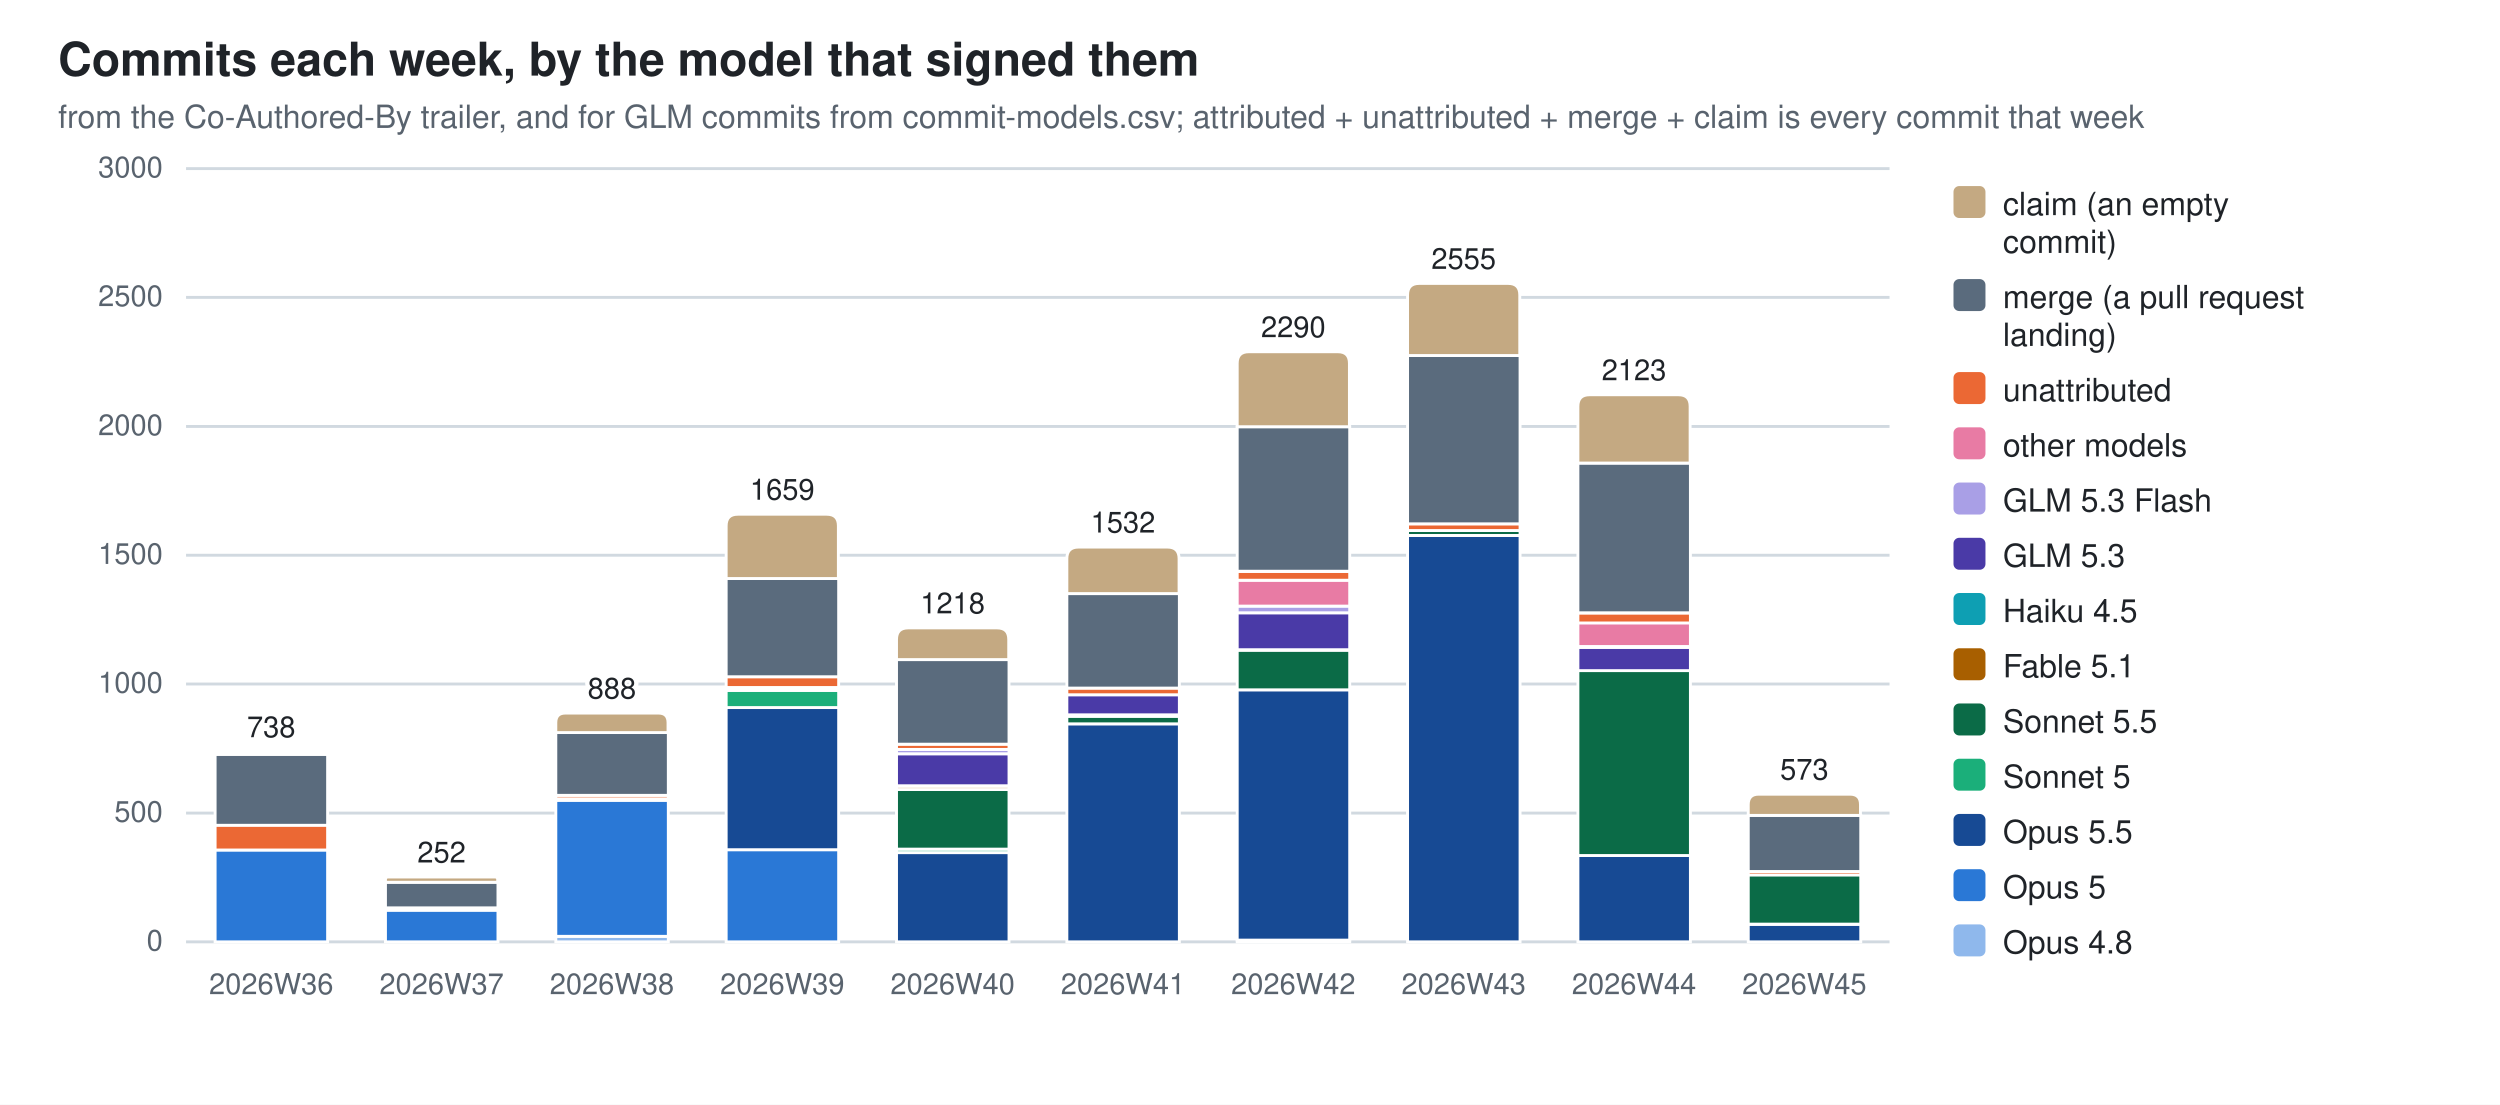
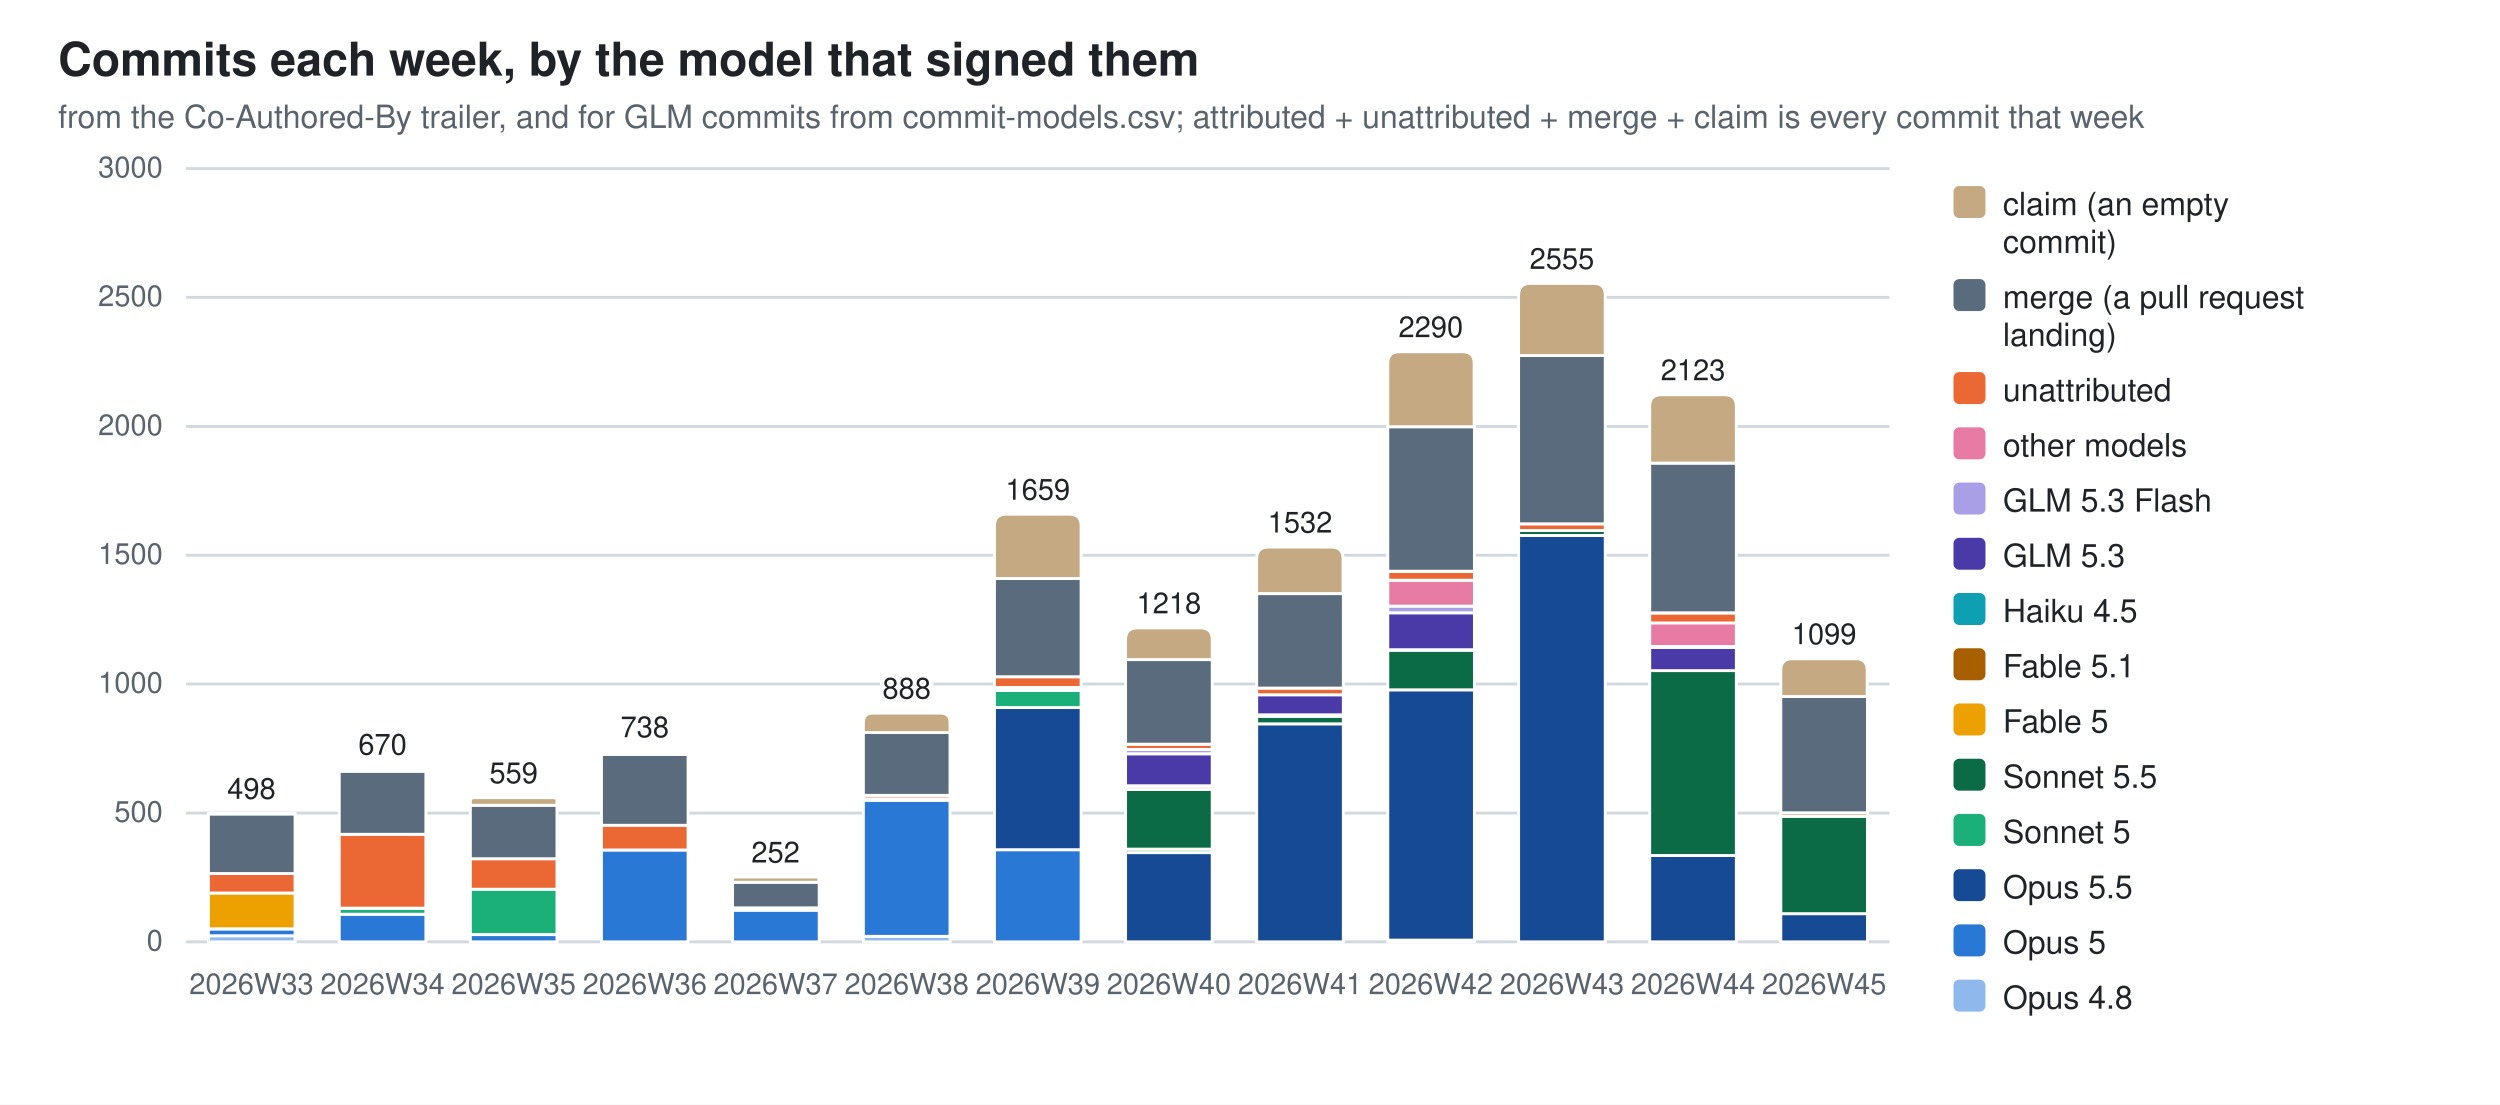
<svg xmlns="http://www.w3.org/2000/svg" width="860" height="380" viewBox="0 0 860 380" role="img" aria-label="Commits each week, by the model that signed them">
  <style>
  .bg{fill:#ffffff} .fg{fill:#1f2328} .mut{fill:#59636e} .grid{stroke:#d1d9e0}
  .seg{stroke:#ffffff;stroke-width:1}
  .val{paint-order:stroke;stroke:#ffffff;stroke-width:3px;stroke-linejoin:round}
-   .c0{fill:#8fb8ec}  .c1{fill:#2a78d6}  .c2{fill:#174a94}  .c3{fill:#1baf7a}  .c4{fill:#0b6b47}  .c5{fill:#a85f00}  .c6{fill:#0e9fb3}  .c7{fill:#4a3aa7}  .c8{fill:#a99fe6}  .c9{fill:#e87ba4}  .c10{fill:#eb6834}  .c11{fill:#5a6b7d}  .c12{fill:#c4a982}
+   .c0{fill:#8fb8ec}  .c1{fill:#2a78d6}  .c2{fill:#174a94}  .c3{fill:#1baf7a}  .c4{fill:#0b6b47}  .c5{fill:#eda100}  .c6{fill:#a85f00}  .c7{fill:#0e9fb3}  .c8{fill:#4a3aa7}  .c9{fill:#a99fe6}  .c10{fill:#e87ba4}  .c11{fill:#eb6834}  .c12{fill:#5a6b7d}  .c13{fill:#c4a982}
  @media (prefers-color-scheme: dark){
    .bg{fill:#0d1117} .fg{fill:#e6edf3} .mut{fill:#9198a1} .grid{stroke:#30363d}
-     .seg{stroke:#0d1117} .val{stroke:#0d1117} .c0{fill:#2c5ea8} .c1{fill:#3987e5} .c2{fill:#7db3f5} .c3{fill:#199e70} .c4{fill:#58d0a2} .c5{fill:#f2c75c} .c6{fill:#2bb5c9} .c7{fill:#9085e9} .c8{fill:#5848b8} .c9{fill:#d55181} .c10{fill:#d95926} .c11{fill:#94a5b7} .c12{fill:#7a6a52}}
+     .seg{stroke:#0d1117} .val{stroke:#0d1117} .c0{fill:#2c5ea8} .c1{fill:#3987e5} .c2{fill:#7db3f5} .c3{fill:#199e70} .c4{fill:#58d0a2} .c5{fill:#c98500} .c6{fill:#f2c75c} .c7{fill:#2bb5c9} .c8{fill:#9085e9} .c9{fill:#5848b8} .c10{fill:#d55181} .c11{fill:#d95926} .c12{fill:#94a5b7} .c13{fill:#7a6a52}}
  text{font-family:-apple-system,BlinkMacSystemFont,"Segoe UI",Helvetica,Arial,sans-serif}
</style>
  <rect class="bg" width="860" height="380" />
  <text class="fg" x="20" y="26" font-size="16" font-weight="600">Commits each week, by the model that signed them</text>
  <text class="mut" x="20" y="44" font-size="11">from the Co-Authored-By trailer, and for GLM commits from commit-models.csv; attributed + unattributed + merge + claim is every commit that week</text>
  <line class="grid" x1="64" y1="324.0" x2="650.0" y2="324.0" stroke-width="1" />
  <text class="mut" x="56" y="327.0" font-size="10" text-anchor="end">0</text>
  <line class="grid" x1="64" y1="279.7" x2="650.0" y2="279.7" stroke-width="1" />
  <text class="mut" x="56" y="282.7" font-size="10" text-anchor="end">500</text>
  <line class="grid" x1="64" y1="235.3" x2="650.0" y2="235.3" stroke-width="1" />
  <text class="mut" x="56" y="238.3" font-size="10" text-anchor="end">1000</text>
  <line class="grid" x1="64" y1="191.0" x2="650.0" y2="191.0" stroke-width="1" />
  <text class="mut" x="56" y="194.0" font-size="10" text-anchor="end">1500</text>
  <line class="grid" x1="64" y1="146.7" x2="650.0" y2="146.7" stroke-width="1" />
  <text class="mut" x="56" y="149.7" font-size="10" text-anchor="end">2000</text>
  <line class="grid" x1="64" y1="102.3" x2="650.0" y2="102.3" stroke-width="1" />
  <text class="mut" x="56" y="105.3" font-size="10" text-anchor="end">2500</text>
  <line class="grid" x1="64" y1="58.0" x2="650.0" y2="58.0" stroke-width="1" />
  <text class="mut" x="56" y="61.0" font-size="10" text-anchor="end">3000</text>
-   <rect class="seg c1" x="74.0" y="292.4" width="38.7" height="31.6" />
-   <rect class="seg c10" x="74.0" y="283.8" width="38.7" height="8.6" />
-   <rect class="seg c11" x="74.0" y="259.5" width="38.7" height="24.4" />
-   <path class="seg c12" d="M74.0,259.5 V259.0 Q74.0,258.6 74.4,258.6 H112.2 Q112.6,258.6 112.6,259.0 V259.5 Z" />
-   <text class="mut" x="93.3" y="342" font-size="10" text-anchor="middle">2026W36</text>
-   <text class="fg val" x="93.3" y="253.6" font-size="10" text-anchor="middle">738</text>
-   <rect class="seg c1" x="132.6" y="313.1" width="38.7" height="10.9" />
-   <rect class="seg c10" x="132.6" y="312.3" width="38.7" height="0.8" />
-   <rect class="seg c11" x="132.6" y="303.5" width="38.7" height="8.8" />
-   <path class="seg c12" d="M132.6,303.5 V302.6 Q132.6,301.7 133.5,301.7 H170.3 Q171.2,301.7 171.2,302.6 V303.5 Z" />
-   <text class="mut" x="151.9" y="342" font-size="10" text-anchor="middle">2026W37</text>
-   <text class="fg val" x="151.9" y="296.7" font-size="10" text-anchor="middle">252</text>
-   <rect class="seg c0" x="191.2" y="322.1" width="38.7" height="1.9" />
-   <rect class="seg c1" x="191.2" y="275.3" width="38.7" height="46.8" />
-   <rect class="seg c5" x="191.2" y="274.8" width="38.7" height="0.5" />
-   <rect class="seg c10" x="191.2" y="273.6" width="38.7" height="1.2" />
-   <rect class="seg c11" x="191.2" y="252.0" width="38.7" height="21.6" />
-   <path class="seg c12" d="M191.2,252.0 V248.6 Q191.2,245.3 194.5,245.3 H226.5 Q229.8,245.3 229.8,248.6 V252.0 Z" />
-   <text class="mut" x="210.5" y="342" font-size="10" text-anchor="middle">2026W38</text>
-   <text class="fg val" x="210.5" y="240.3" font-size="10" text-anchor="middle">888</text>
-   <rect class="seg c1" x="249.8" y="292.3" width="38.7" height="31.7" />
-   <rect class="seg c2" x="249.8" y="243.4" width="38.7" height="48.9" />
-   <rect class="seg c3" x="249.8" y="237.5" width="38.7" height="5.9" />
-   <rect class="seg c5" x="249.8" y="236.6" width="38.7" height="0.9" />
-   <rect class="seg c9" x="249.8" y="236.5" width="38.7" height="0.1" />
-   <rect class="seg c10" x="249.8" y="232.8" width="38.7" height="3.7" />
-   <rect class="seg c11" x="249.8" y="199.0" width="38.7" height="33.8" />
-   <path class="seg c12" d="M249.8,199.0 V180.9 Q249.8,176.9 253.8,176.9 H284.4 Q288.4,176.9 288.4,180.9 V199.0 Z" />
-   <text class="mut" x="269.1" y="342" font-size="10" text-anchor="middle">2026W39</text>
-   <text class="fg val" x="269.1" y="171.9" font-size="10" text-anchor="middle">1659</text>
-   <rect class="seg c2" x="308.4" y="293.3" width="38.7" height="30.7" />
-   <rect class="seg c3" x="308.4" y="292.1" width="38.7" height="1.2" />
-   <rect class="seg c4" x="308.4" y="271.6" width="38.7" height="20.5" />
-   <rect class="seg c5" x="308.4" y="270.4" width="38.7" height="1.2" />
-   <rect class="seg c6" x="308.4" y="270.3" width="38.7" height="0.2" />
-   <rect class="seg c7" x="308.4" y="259.3" width="38.7" height="11.0" />
-   <rect class="seg c8" x="308.4" y="257.8" width="38.7" height="1.5" />
-   <rect class="seg c10" x="308.4" y="256.0" width="38.7" height="1.8" />
-   <rect class="seg c11" x="308.4" y="226.9" width="38.7" height="29.1" />
-   <path class="seg c12" d="M308.4,226.9 V220.0 Q308.4,216.0 312.4,216.0 H343.0 Q347.0,216.0 347.0,220.0 V226.9 Z" />
-   <text class="mut" x="327.7" y="342" font-size="10" text-anchor="middle">2026W40</text>
-   <text class="fg val" x="327.7" y="211.0" font-size="10" text-anchor="middle">1218</text>
-   <rect class="seg c2" x="367.0" y="249.0" width="38.7" height="75.0" />
-   <rect class="seg c4" x="367.0" y="246.4" width="38.7" height="2.6" />
-   <rect class="seg c5" x="367.0" y="245.9" width="38.7" height="0.5" />
-   <rect class="seg c7" x="367.0" y="239.0" width="38.7" height="6.9" />
-   <rect class="seg c10" x="367.0" y="236.7" width="38.7" height="2.3" />
-   <rect class="seg c11" x="367.0" y="204.2" width="38.7" height="32.5" />
-   <path class="seg c12" d="M367.0,204.2 V192.2 Q367.0,188.2 371.0,188.2 H401.6 Q405.6,188.2 405.6,192.2 V204.2 Z" />
-   <text class="mut" x="386.3" y="342" font-size="10" text-anchor="middle">2026W41</text>
-   <text class="fg val" x="386.3" y="183.2" font-size="10" text-anchor="middle">1532</text>
-   <rect class="seg c0" x="425.6" y="323.4" width="38.7" height="0.6" />
-   <rect class="seg c2" x="425.6" y="237.3" width="38.7" height="86.1" />
-   <rect class="seg c4" x="425.6" y="223.6" width="38.7" height="13.7" />
-   <rect class="seg c5" x="425.6" y="223.5" width="38.7" height="0.2" />
-   <rect class="seg c7" x="425.6" y="210.8" width="38.7" height="12.7" />
-   <rect class="seg c8" x="425.6" y="208.5" width="38.7" height="2.3" />
-   <rect class="seg c9" x="425.6" y="199.6" width="38.7" height="8.9" />
-   <rect class="seg c10" x="425.6" y="196.6" width="38.7" height="3.0" />
-   <rect class="seg c11" x="425.6" y="146.8" width="38.7" height="49.7" />
-   <path class="seg c12" d="M425.6,146.8 V125.0 Q425.6,121.0 429.6,121.0 H460.2 Q464.2,121.0 464.2,125.0 V146.8 Z" />
-   <text class="mut" x="444.9" y="342" font-size="10" text-anchor="middle">2026W42</text>
-   <text class="fg val" x="444.9" y="116.0" font-size="10" text-anchor="middle">2290</text>
-   <rect class="seg c2" x="484.2" y="184.2" width="38.7" height="139.8" />
-   <rect class="seg c4" x="484.2" y="182.5" width="38.7" height="1.7" />
-   <rect class="seg c10" x="484.2" y="180.2" width="38.7" height="2.3" />
-   <rect class="seg c11" x="484.2" y="122.3" width="38.7" height="57.9" />
-   <path class="seg c12" d="M484.2,122.3 V101.5 Q484.2,97.5 488.2,97.5 H518.8 Q522.8,97.5 522.8,101.5 V122.3 Z" />
-   <text class="mut" x="503.5" y="342" font-size="10" text-anchor="middle">2026W43</text>
-   <text class="fg val" x="503.5" y="92.5" font-size="10" text-anchor="middle">2555</text>
-   <rect class="seg c2" x="542.8" y="294.3" width="38.7" height="29.7" />
-   <rect class="seg c4" x="542.8" y="230.6" width="38.7" height="63.7" />
-   <rect class="seg c7" x="542.8" y="222.7" width="38.7" height="8.0" />
-   <rect class="seg c8" x="542.8" y="222.5" width="38.7" height="0.2" />
-   <rect class="seg c9" x="542.8" y="214.2" width="38.7" height="8.2" />
-   <rect class="seg c10" x="542.8" y="210.9" width="38.7" height="3.4" />
-   <rect class="seg c11" x="542.8" y="159.3" width="38.7" height="51.5" />
-   <path class="seg c12" d="M542.8,159.3 V139.8 Q542.8,135.8 546.8,135.8 H577.4 Q581.4,135.8 581.4,139.8 V159.3 Z" />
-   <text class="mut" x="562.1" y="342" font-size="10" text-anchor="middle">2026W44</text>
-   <text class="fg val" x="562.1" y="130.8" font-size="10" text-anchor="middle">2123</text>
-   <rect class="seg c2" x="601.4" y="318.0" width="38.7" height="6.0" />
-   <rect class="seg c4" x="601.4" y="300.9" width="38.7" height="17.0" />
-   <rect class="seg c10" x="601.4" y="299.8" width="38.7" height="1.2" />
-   <rect class="seg c11" x="601.4" y="280.5" width="38.7" height="19.3" />
-   <path class="seg c12" d="M601.4,280.5 V276.8 Q601.4,273.2 605.0,273.2 H636.4 Q640.0,273.2 640.0,276.8 V280.5 Z" />
-   <text class="mut" x="620.7" y="342" font-size="10" text-anchor="middle">2026W45</text>
-   <text class="fg val" x="620.7" y="268.2" font-size="10" text-anchor="middle">573</text>
-   <rect class="c12" x="672" y="64" width="11" height="11" rx="2" />
+   <rect class="seg c0" x="71.7" y="321.9" width="29.8" height="2.1" />
+   <rect class="seg c1" x="71.7" y="319.6" width="29.8" height="2.3" />
+   <rect class="seg c5" x="71.7" y="307.2" width="29.8" height="12.3" />
+   <rect class="seg c11" x="71.7" y="300.5" width="29.8" height="6.7" />
+   <rect class="seg c12" x="71.7" y="280.0" width="29.8" height="20.5" />
+   <path class="seg c13" d="M71.7,280.0 V279.9 Q71.7,279.8 71.8,279.8 H101.3 Q101.4,279.8 101.4,279.9 V280.0 Z" />
+   <text class="mut" x="86.5" y="342" font-size="10" text-anchor="middle">2026W33</text>
+   <text class="fg val" x="86.5" y="274.8" font-size="10" text-anchor="middle">498</text>
+   <rect class="seg c1" x="116.7" y="314.5" width="29.8" height="9.5" />
+   <rect class="seg c3" x="116.7" y="312.5" width="29.8" height="2.0" />
+   <rect class="seg c11" x="116.7" y="287.0" width="29.8" height="25.4" />
+   <rect class="seg c12" x="116.7" y="265.3" width="29.8" height="21.7" />
+   <path class="seg c13" d="M116.7,265.3 V264.9 Q116.7,264.6 117.1,264.6 H146.1 Q146.5,264.6 146.5,264.9 V265.3 Z" />
+   <text class="mut" x="131.6" y="342" font-size="10" text-anchor="middle">2026W34</text>
+   <text class="fg val" x="131.6" y="259.6" font-size="10" text-anchor="middle">670</text>
+   <rect class="seg c1" x="161.8" y="321.5" width="29.8" height="2.5" />
+   <rect class="seg c3" x="161.8" y="305.8" width="29.8" height="15.7" />
+   <rect class="seg c11" x="161.8" y="295.4" width="29.8" height="10.5" />
+   <rect class="seg c12" x="161.8" y="277.0" width="29.8" height="18.4" />
+   <path class="seg c13" d="M161.8,277.0 V275.7 Q161.8,274.4 163.1,274.4 H190.3 Q191.6,274.4 191.6,275.7 V277.0 Z" />
+   <text class="mut" x="176.7" y="342" font-size="10" text-anchor="middle">2026W35</text>
+   <text class="fg val" x="176.7" y="269.4" font-size="10" text-anchor="middle">559</text>
+   <rect class="seg c1" x="206.9" y="292.4" width="29.8" height="31.6" />
+   <rect class="seg c11" x="206.9" y="283.8" width="29.8" height="8.6" />
+   <rect class="seg c12" x="206.9" y="259.5" width="29.8" height="24.4" />
+   <path class="seg c13" d="M206.9,259.5 V259.0 Q206.9,258.6 207.3,258.6 H236.2 Q236.6,258.6 236.6,259.0 V259.5 Z" />
+   <text class="mut" x="221.8" y="342" font-size="10" text-anchor="middle">2026W36</text>
+   <text class="fg val" x="221.8" y="253.6" font-size="10" text-anchor="middle">738</text>
+   <rect class="seg c1" x="252.0" y="313.1" width="29.8" height="10.9" />
+   <rect class="seg c11" x="252.0" y="312.3" width="29.8" height="0.8" />
+   <rect class="seg c12" x="252.0" y="303.5" width="29.8" height="8.8" />
+   <path class="seg c13" d="M252.0,303.5 V302.6 Q252.0,301.7 252.9,301.7 H280.8 Q281.7,301.7 281.7,302.6 V303.5 Z" />
+   <text class="mut" x="266.8" y="342" font-size="10" text-anchor="middle">2026W37</text>
+   <text class="fg val" x="266.8" y="296.7" font-size="10" text-anchor="middle">252</text>
+   <rect class="seg c0" x="297.0" y="322.1" width="29.8" height="1.9" />
+   <rect class="seg c1" x="297.0" y="275.3" width="29.8" height="46.8" />
+   <rect class="seg c6" x="297.0" y="274.8" width="29.8" height="0.5" />
+   <rect class="seg c11" x="297.0" y="273.6" width="29.8" height="1.2" />
+   <rect class="seg c12" x="297.0" y="252.0" width="29.8" height="21.6" />
+   <path class="seg c13" d="M297.0,252.0 V248.6 Q297.0,245.3 300.4,245.3 H323.4 Q326.8,245.3 326.8,248.6 V252.0 Z" />
+   <text class="mut" x="311.9" y="342" font-size="10" text-anchor="middle">2026W38</text>
+   <text class="fg val" x="311.9" y="240.3" font-size="10" text-anchor="middle">888</text>
+   <rect class="seg c1" x="342.1" y="292.3" width="29.8" height="31.7" />
+   <rect class="seg c2" x="342.1" y="243.4" width="29.8" height="48.9" />
+   <rect class="seg c3" x="342.1" y="237.5" width="29.8" height="5.9" />
+   <rect class="seg c6" x="342.1" y="236.6" width="29.8" height="0.9" />
+   <rect class="seg c10" x="342.1" y="236.5" width="29.8" height="0.1" />
+   <rect class="seg c11" x="342.1" y="232.8" width="29.8" height="3.7" />
+   <rect class="seg c12" x="342.1" y="199.0" width="29.8" height="33.8" />
+   <path class="seg c13" d="M342.1,199.0 V180.9 Q342.1,176.9 346.1,176.9 H367.9 Q371.9,176.9 371.9,180.9 V199.0 Z" />
+   <text class="mut" x="357.0" y="342" font-size="10" text-anchor="middle">2026W39</text>
+   <text class="fg val" x="357.0" y="171.9" font-size="10" text-anchor="middle">1659</text>
+   <rect class="seg c2" x="387.2" y="293.3" width="29.8" height="30.7" />
+   <rect class="seg c3" x="387.2" y="292.1" width="29.8" height="1.2" />
+   <rect class="seg c4" x="387.2" y="271.6" width="29.8" height="20.5" />
+   <rect class="seg c6" x="387.2" y="270.4" width="29.8" height="1.2" />
+   <rect class="seg c7" x="387.2" y="270.3" width="29.8" height="0.2" />
+   <rect class="seg c8" x="387.2" y="259.3" width="29.8" height="11.0" />
+   <rect class="seg c9" x="387.2" y="257.8" width="29.8" height="1.5" />
+   <rect class="seg c11" x="387.2" y="256.0" width="29.8" height="1.8" />
+   <rect class="seg c12" x="387.2" y="226.9" width="29.8" height="29.1" />
+   <path class="seg c13" d="M387.2,226.9 V220.0 Q387.2,216.0 391.2,216.0 H413.0 Q417.0,216.0 417.0,220.0 V226.9 Z" />
+   <text class="mut" x="402.1" y="342" font-size="10" text-anchor="middle">2026W40</text>
+   <text class="fg val" x="402.1" y="211.0" font-size="10" text-anchor="middle">1218</text>
+   <rect class="seg c2" x="432.3" y="249.0" width="29.8" height="75.0" />
+   <rect class="seg c4" x="432.3" y="246.4" width="29.8" height="2.6" />
+   <rect class="seg c6" x="432.3" y="245.9" width="29.8" height="0.5" />
+   <rect class="seg c8" x="432.3" y="239.0" width="29.8" height="6.9" />
+   <rect class="seg c11" x="432.3" y="236.7" width="29.8" height="2.3" />
+   <rect class="seg c12" x="432.3" y="204.2" width="29.8" height="32.5" />
+   <path class="seg c13" d="M432.3,204.2 V192.2 Q432.3,188.2 436.3,188.2 H458.0 Q462.0,188.2 462.0,192.2 V204.2 Z" />
+   <text class="mut" x="447.2" y="342" font-size="10" text-anchor="middle">2026W41</text>
+   <text class="fg val" x="447.2" y="183.2" font-size="10" text-anchor="middle">1532</text>
+   <rect class="seg c0" x="477.4" y="323.4" width="29.8" height="0.6" />
+   <rect class="seg c2" x="477.4" y="237.3" width="29.8" height="86.1" />
+   <rect class="seg c4" x="477.4" y="223.6" width="29.8" height="13.7" />
+   <rect class="seg c6" x="477.4" y="223.5" width="29.8" height="0.2" />
+   <rect class="seg c8" x="477.4" y="210.8" width="29.8" height="12.7" />
+   <rect class="seg c9" x="477.4" y="208.5" width="29.8" height="2.3" />
+   <rect class="seg c10" x="477.4" y="199.6" width="29.8" height="8.9" />
+   <rect class="seg c11" x="477.4" y="196.6" width="29.8" height="3.0" />
+   <rect class="seg c12" x="477.4" y="146.8" width="29.8" height="49.7" />
+   <path class="seg c13" d="M477.4,146.8 V125.0 Q477.4,121.0 481.4,121.0 H503.1 Q507.1,121.0 507.1,125.0 V146.8 Z" />
+   <text class="mut" x="492.2" y="342" font-size="10" text-anchor="middle">2026W42</text>
+   <text class="fg val" x="492.2" y="116.0" font-size="10" text-anchor="middle">2290</text>
+   <rect class="seg c2" x="522.4" y="184.2" width="29.8" height="139.8" />
+   <rect class="seg c4" x="522.4" y="182.5" width="29.8" height="1.7" />
+   <rect class="seg c11" x="522.4" y="180.2" width="29.8" height="2.3" />
+   <rect class="seg c12" x="522.4" y="122.3" width="29.8" height="57.9" />
+   <path class="seg c13" d="M522.4,122.3 V101.5 Q522.4,97.5 526.4,97.5 H548.2 Q552.2,97.5 552.2,101.5 V122.3 Z" />
+   <text class="mut" x="537.3" y="342" font-size="10" text-anchor="middle">2026W43</text>
+   <text class="fg val" x="537.3" y="92.5" font-size="10" text-anchor="middle">2555</text>
+   <rect class="seg c2" x="567.5" y="294.3" width="29.8" height="29.7" />
+   <rect class="seg c4" x="567.5" y="230.6" width="29.8" height="63.7" />
+   <rect class="seg c8" x="567.5" y="222.7" width="29.8" height="8.0" />
+   <rect class="seg c9" x="567.5" y="222.5" width="29.8" height="0.2" />
+   <rect class="seg c10" x="567.5" y="214.2" width="29.8" height="8.2" />
+   <rect class="seg c11" x="567.5" y="210.9" width="29.8" height="3.4" />
+   <rect class="seg c12" x="567.5" y="159.3" width="29.8" height="51.5" />
+   <path class="seg c13" d="M567.5,159.3 V139.8 Q567.5,135.8 571.5,135.8 H593.3 Q597.3,135.8 597.3,139.8 V159.3 Z" />
+   <text class="mut" x="582.4" y="342" font-size="10" text-anchor="middle">2026W44</text>
+   <text class="fg val" x="582.4" y="130.8" font-size="10" text-anchor="middle">2123</text>
+   <rect class="seg c2" x="612.6" y="314.3" width="29.8" height="9.7" />
+   <rect class="seg c4" x="612.6" y="280.8" width="29.8" height="33.5" />
+   <rect class="seg c11" x="612.6" y="279.6" width="29.8" height="1.2" />
+   <rect class="seg c12" x="612.6" y="239.6" width="29.8" height="40.0" />
+   <path class="seg c13" d="M612.6,239.6 V230.6 Q612.6,226.6 616.6,226.6 H638.3 Q642.3,226.6 642.3,230.6 V239.6 Z" />
+   <text class="mut" x="627.5" y="342" font-size="10" text-anchor="middle">2026W45</text>
+   <text class="fg val" x="627.5" y="221.6" font-size="10" text-anchor="middle">1099</text>
+   <rect class="c13" x="672" y="64" width="11" height="11" rx="2" />
  <text class="fg" y="74" font-size="11">
    <tspan x="689" dy="0">claim (an empty</tspan>
    <tspan x="689" dy="13">commit)</tspan>
  </text>
-   <rect class="c11" x="672" y="96" width="11" height="11" rx="2" />
+   <rect class="c12" x="672" y="96" width="11" height="11" rx="2" />
  <text class="fg" y="106" font-size="11">
    <tspan x="689" dy="0">merge (a pull request</tspan>
    <tspan x="689" dy="13">landing)</tspan>
  </text>
-   <rect class="c10" x="672" y="128" width="11" height="11" rx="2" />
+   <rect class="c11" x="672" y="128" width="11" height="11" rx="2" />
  <text class="fg" y="138" font-size="11">
    <tspan x="689" dy="0">unattributed</tspan>
  </text>
-   <rect class="c9" x="672" y="147" width="11" height="11" rx="2" />
+   <rect class="c10" x="672" y="147" width="11" height="11" rx="2" />
  <text class="fg" y="157" font-size="11">
    <tspan x="689" dy="0">other models</tspan>
  </text>
-   <rect class="c8" x="672" y="166" width="11" height="11" rx="2" />
+   <rect class="c9" x="672" y="166" width="11" height="11" rx="2" />
  <text class="fg" y="176" font-size="11">
    <tspan x="689" dy="0">GLM 5.3 Flash</tspan>
  </text>
-   <rect class="c7" x="672" y="185" width="11" height="11" rx="2" />
+   <rect class="c8" x="672" y="185" width="11" height="11" rx="2" />
  <text class="fg" y="195" font-size="11">
    <tspan x="689" dy="0">GLM 5.3</tspan>
  </text>
-   <rect class="c6" x="672" y="204" width="11" height="11" rx="2" />
+   <rect class="c7" x="672" y="204" width="11" height="11" rx="2" />
  <text class="fg" y="214" font-size="11">
    <tspan x="689" dy="0">Haiku 4.5</tspan>
  </text>
-   <rect class="c5" x="672" y="223" width="11" height="11" rx="2" />
+   <rect class="c6" x="672" y="223" width="11" height="11" rx="2" />
  <text class="fg" y="233" font-size="11">
    <tspan x="689" dy="0">Fable 5.1</tspan>
  </text>
-   <rect class="c4" x="672" y="242" width="11" height="11" rx="2" />
+   <rect class="c5" x="672" y="242" width="11" height="11" rx="2" />
  <text class="fg" y="252" font-size="11">
+     <tspan x="689" dy="0">Fable 5</tspan>
+   </text>
+   <rect class="c4" x="672" y="261" width="11" height="11" rx="2" />
+   <text class="fg" y="271" font-size="11">
    <tspan x="689" dy="0">Sonnet 5.5</tspan>
  </text>
-   <rect class="c3" x="672" y="261" width="11" height="11" rx="2" />
-   <text class="fg" y="271" font-size="11">
+   <rect class="c3" x="672" y="280" width="11" height="11" rx="2" />
+   <text class="fg" y="290" font-size="11">
    <tspan x="689" dy="0">Sonnet 5</tspan>
  </text>
-   <rect class="c2" x="672" y="280" width="11" height="11" rx="2" />
-   <text class="fg" y="290" font-size="11">
+   <rect class="c2" x="672" y="299" width="11" height="11" rx="2" />
+   <text class="fg" y="309" font-size="11">
    <tspan x="689" dy="0">Opus 5.5</tspan>
  </text>
-   <rect class="c1" x="672" y="299" width="11" height="11" rx="2" />
-   <text class="fg" y="309" font-size="11">
+   <rect class="c1" x="672" y="318" width="11" height="11" rx="2" />
+   <text class="fg" y="328" font-size="11">
    <tspan x="689" dy="0">Opus 5</tspan>
  </text>
-   <rect class="c0" x="672" y="318" width="11" height="11" rx="2" />
-   <text class="fg" y="328" font-size="11">
+   <rect class="c0" x="672" y="337" width="11" height="11" rx="2" />
+   <text class="fg" y="347" font-size="11">
    <tspan x="689" dy="0">Opus 4.8</tspan>
  </text>
</svg>
